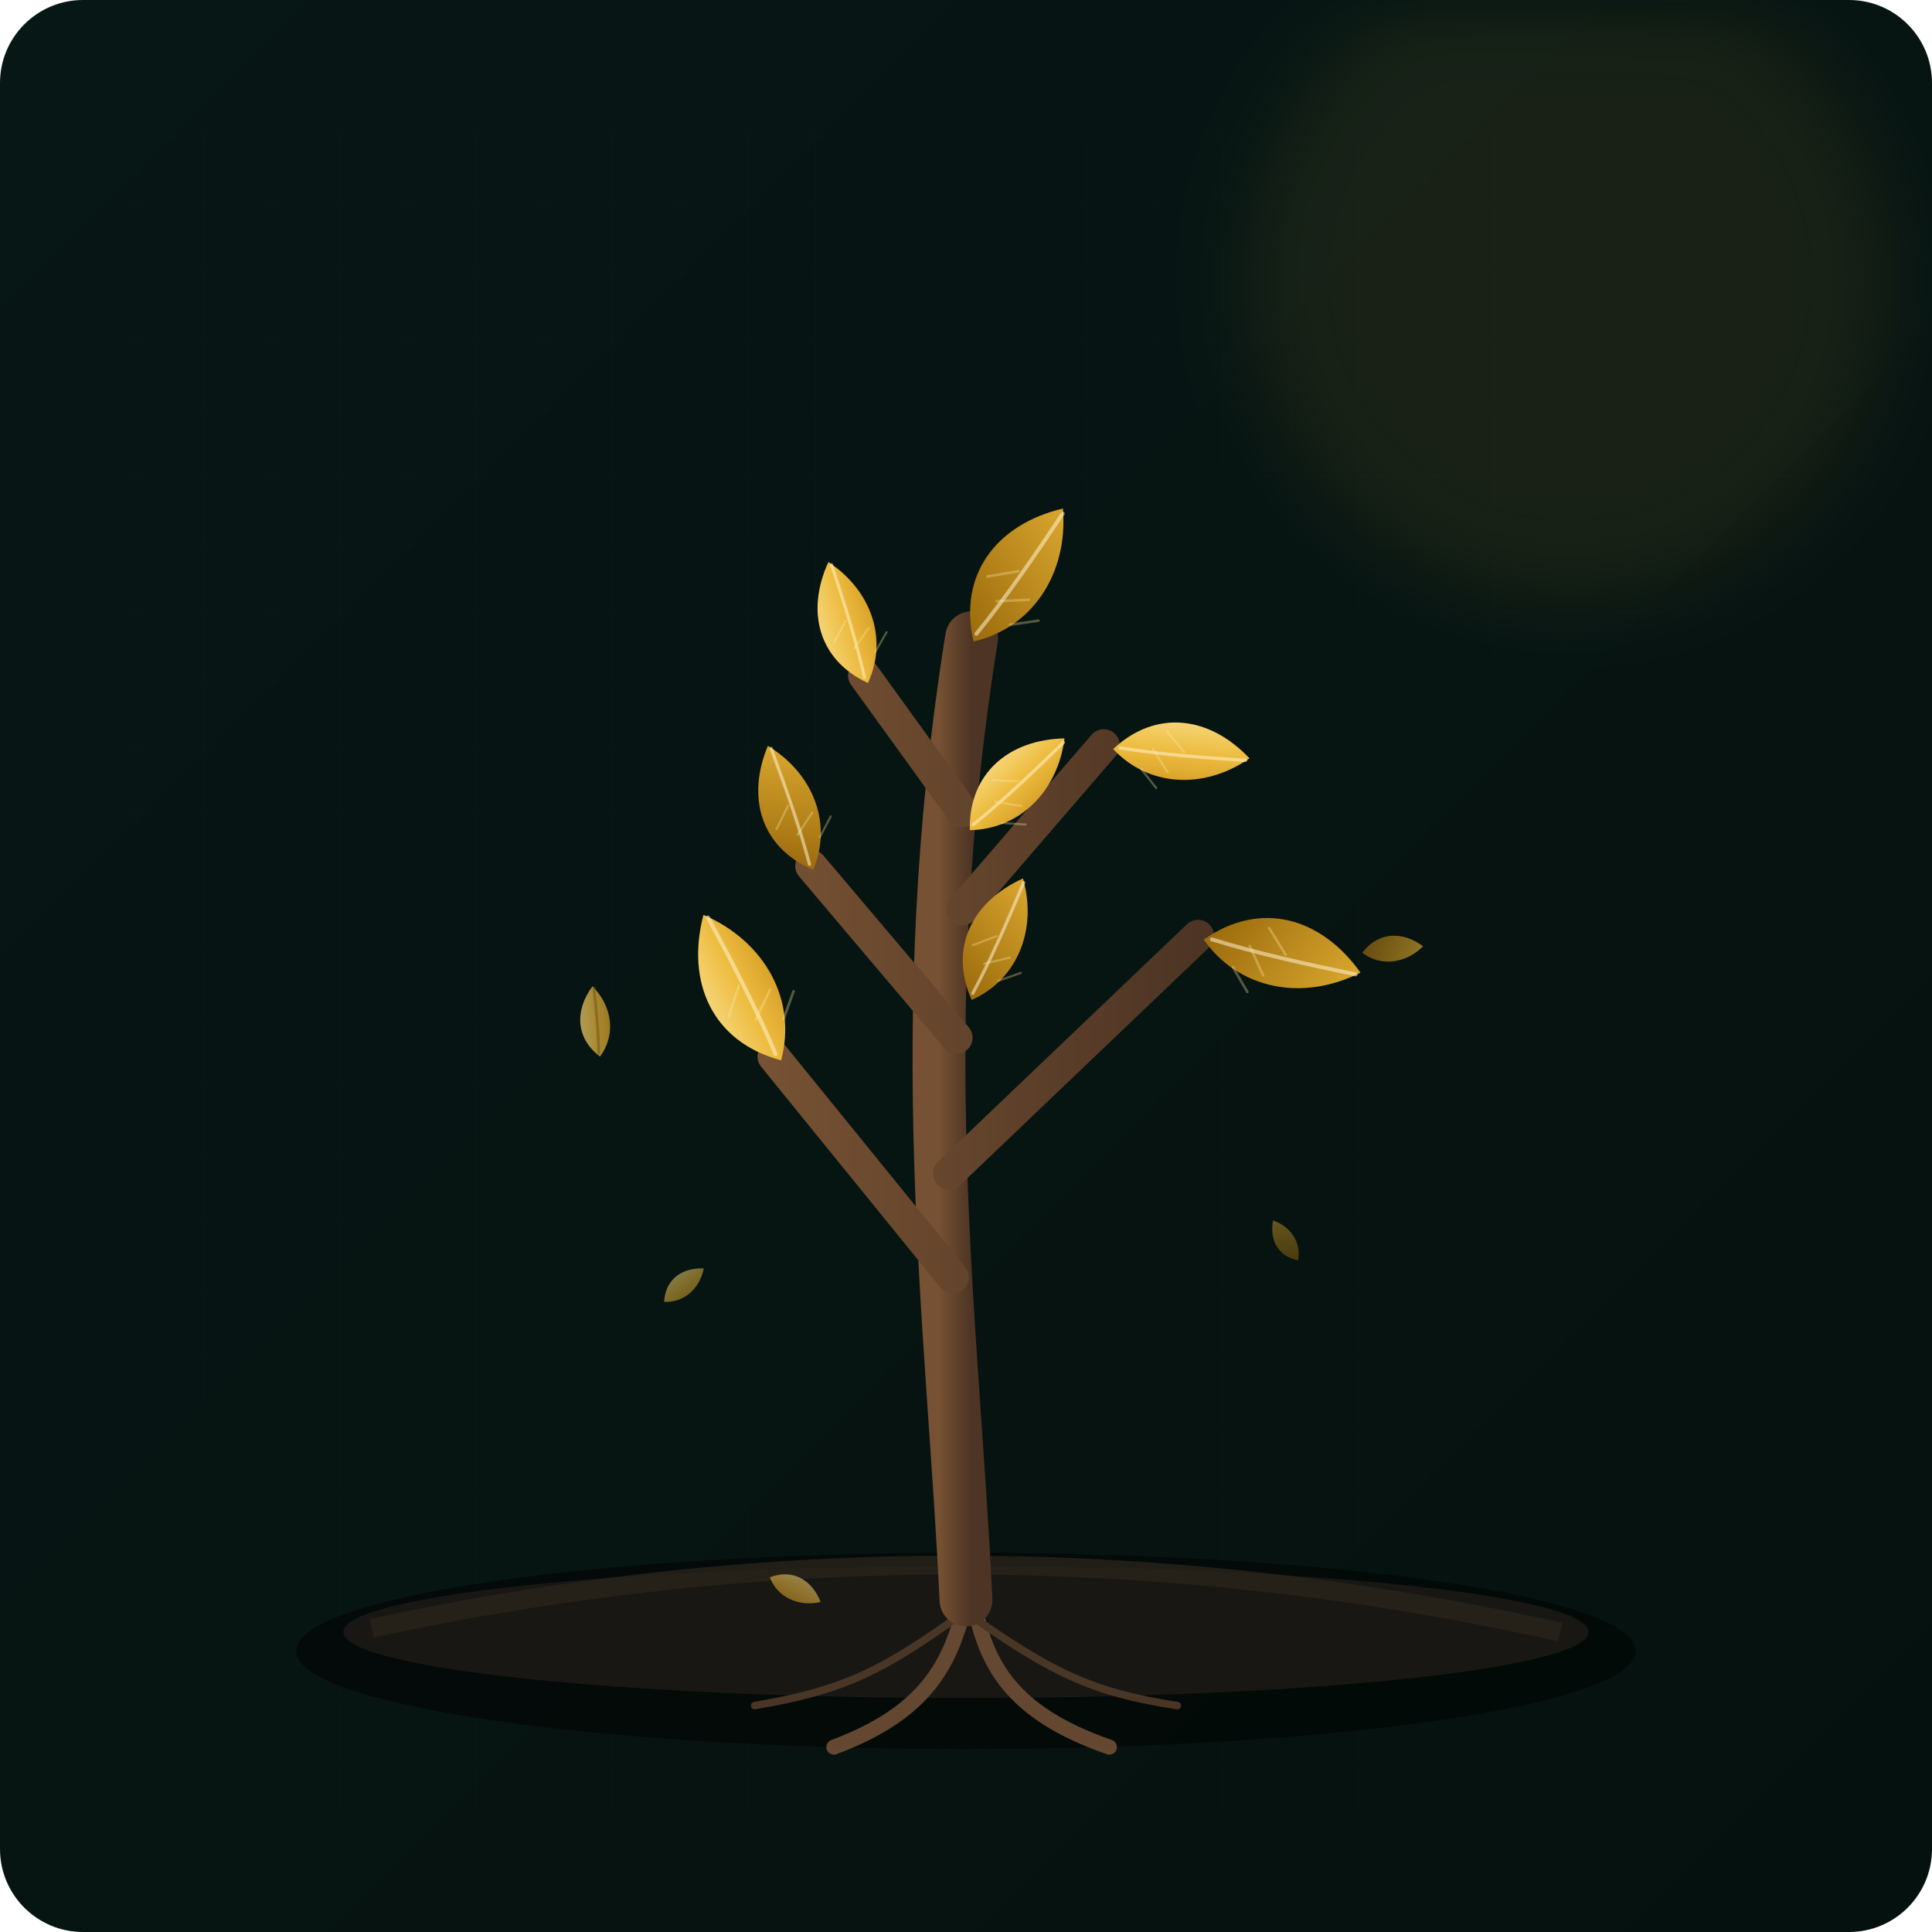
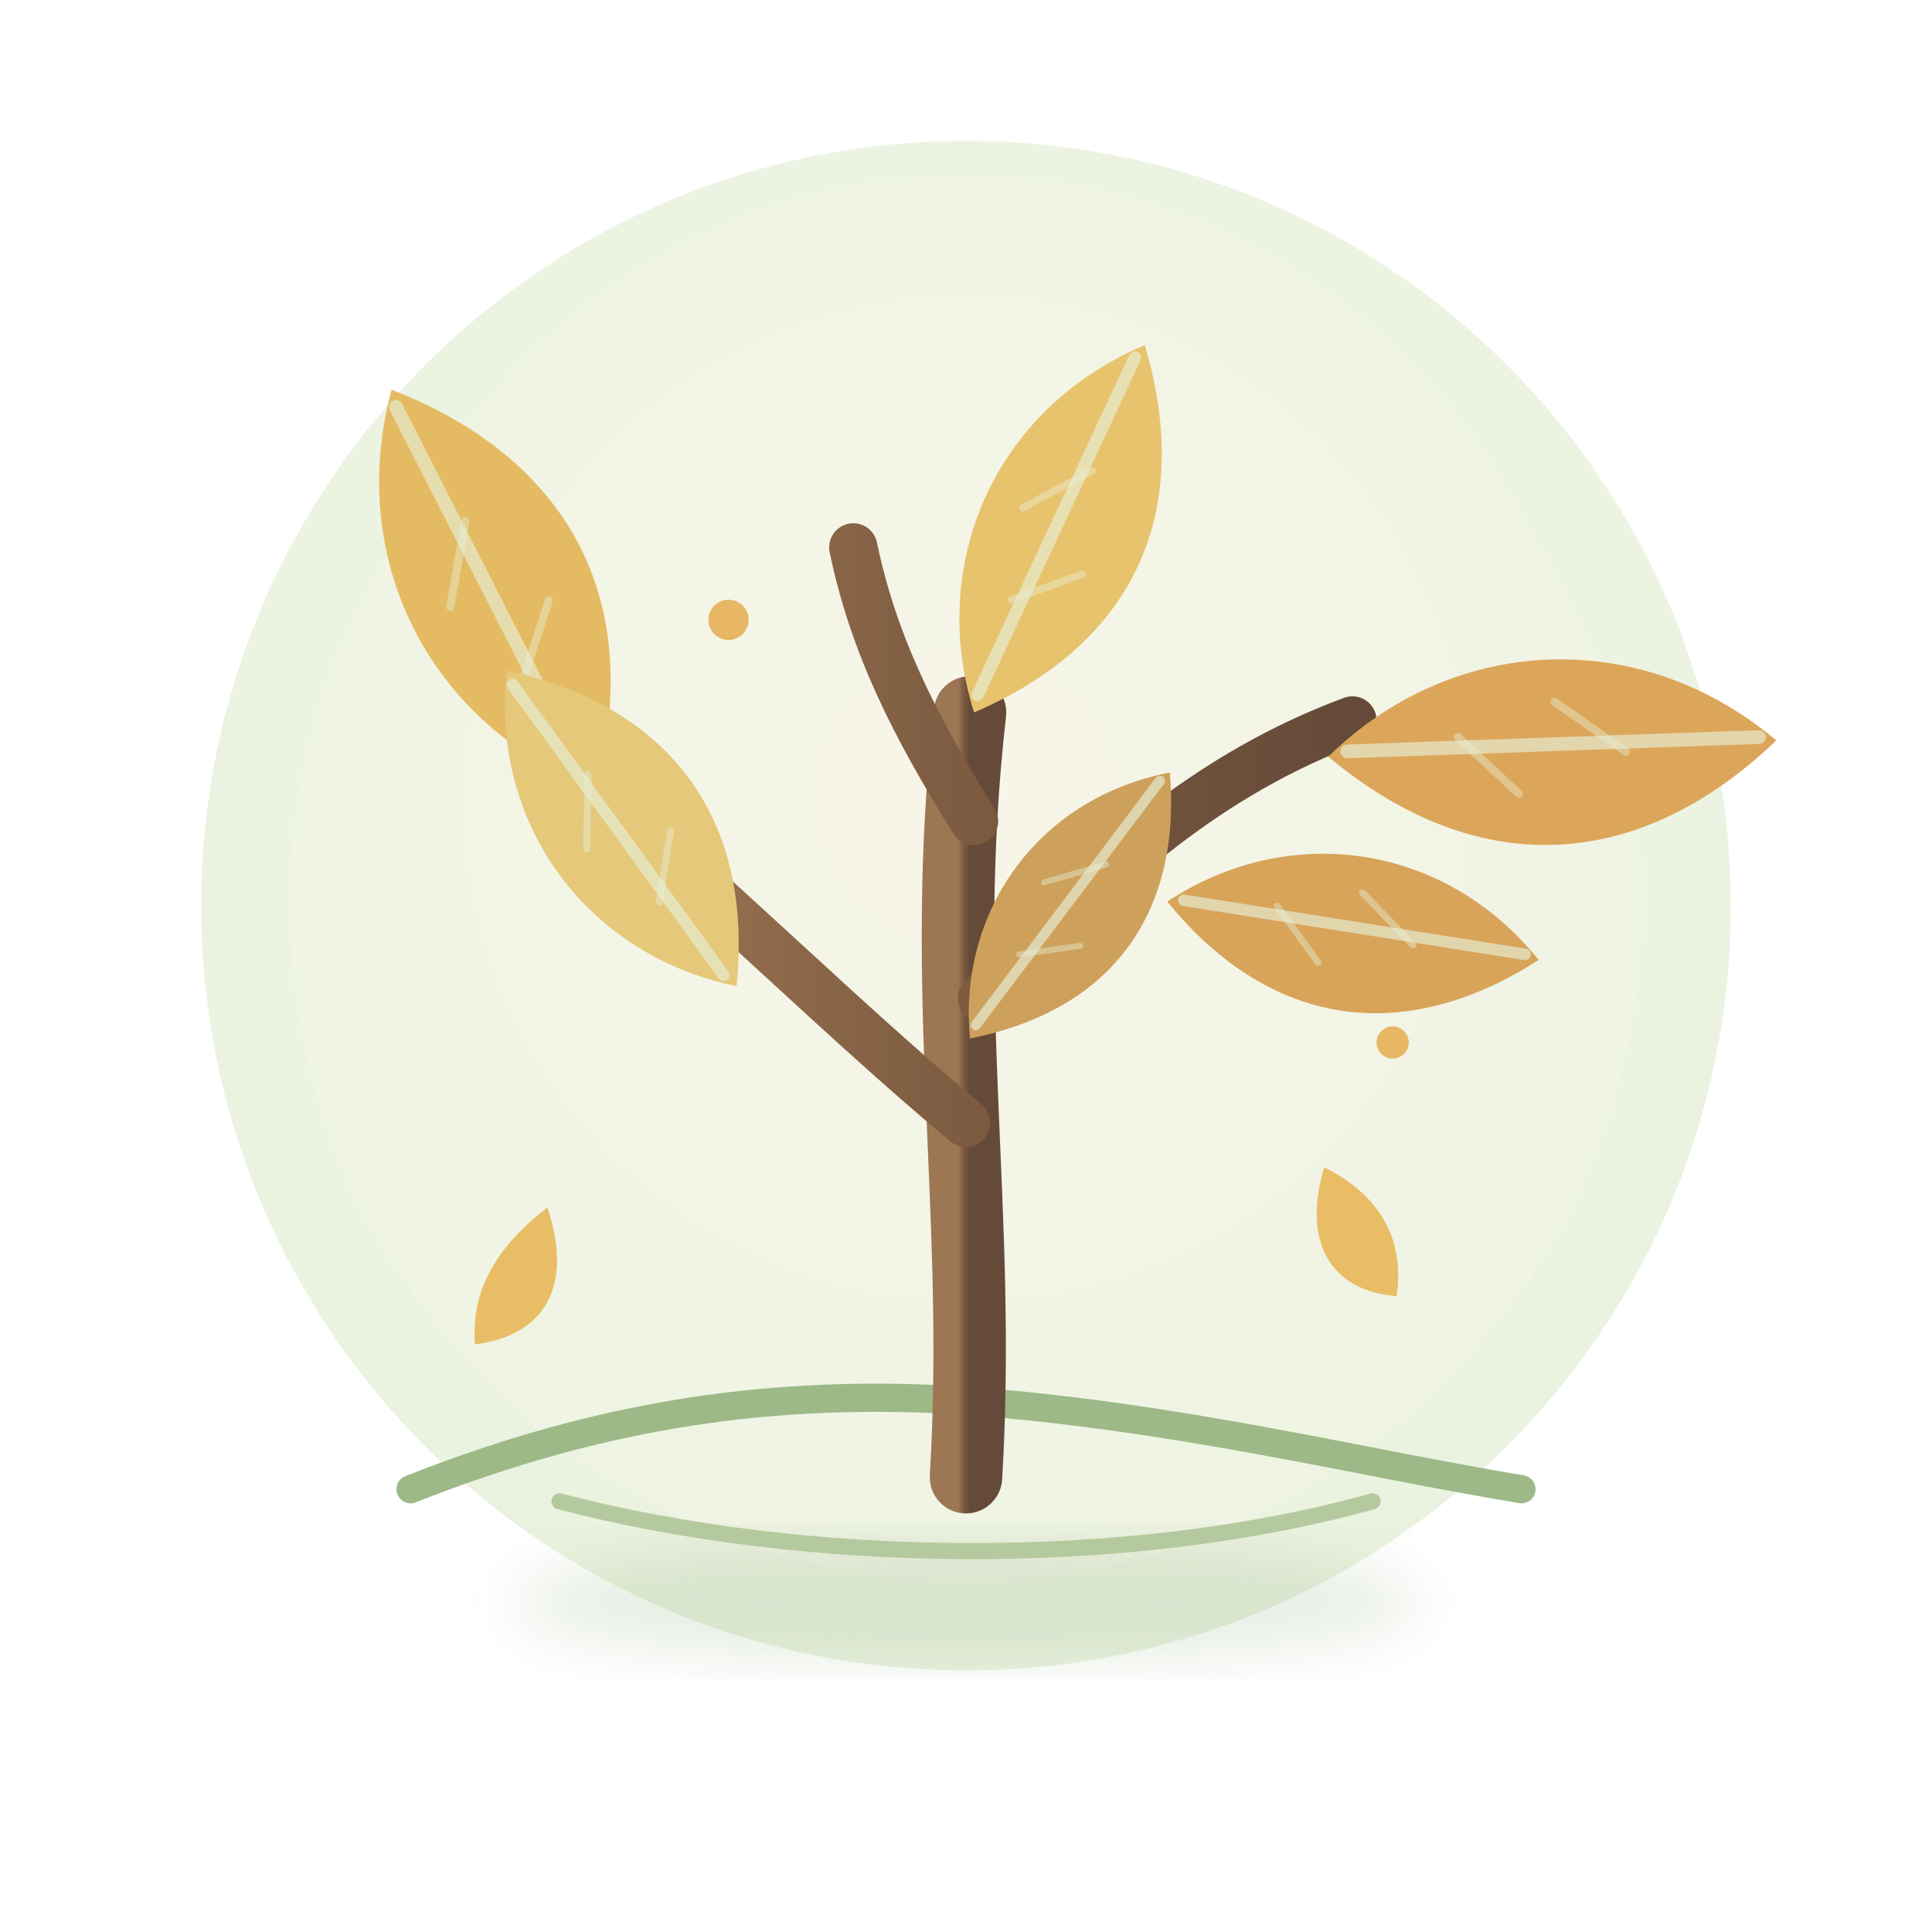
- <svg xmlns="http://www.w3.org/2000/svg" width="1024" height="1024" viewBox="0 0 1024 1024">
+ <svg xmlns="http://www.w3.org/2000/svg" width="480" height="480" viewBox="0 0 480 480" fill="none">
  <defs>
-     <linearGradient id="xbg" x1="0" y1="0" x2="1" y2="1">
-       <stop stop-color="#071715" />
-       <stop offset="1" stop-color="#05110F" />
+     <radialGradient id="halo" cx="50%" cy="43%" r="58%">
+       <stop stop-color="#f8f5e9" />
+       <stop offset="1" stop-color="#e9f2df" />
+     </radialGradient>
+     <linearGradient id="wood" x1="0" y1="0" x2="1" y2="0">
+       <stop stop-color="#9d7654" />
+       <stop offset=".55" stop-color="#79583e" />
+       <stop offset="1" stop-color="#654a39" />
    </linearGradient>
-     <linearGradient id="xleaf" x1="0" y1="0" x2="1" y2="1">
-       <stop stop-color="#FFEDB0" />
-       <stop offset=".5" stop-color="#EDBC3F" />
-       <stop offset="1" stop-color="#C1830F" />
+     <linearGradient id="pot" x1="0" y1="0" x2="1" y2="1">
+       <stop stop-color="#e5a77e" />
+       <stop offset="1" stop-color="#c87f62" />
    </linearGradient>
-     <linearGradient id="xleafDark" x1="0" y1="1" x2="1" y2="0">
-       <stop stop-color="#9A6A0C" />
-       <stop offset="1" stop-color="#D9A62E" />
-     </linearGradient>
-     <linearGradient id="xwood" x1="0" y1="0" x2="1" y2="0">
-       <stop stop-color="#765133" />
-       <stop offset="1" stop-color="#4D3424" />
-     </linearGradient>
-     <linearGradient id="xgold" x1="0" y1="0" x2="1" y2="1">
-       <stop stop-color="#FFE99A" />
-       <stop offset="1" stop-color="#D89A2B" />
-     </linearGradient>
-     <linearGradient id="xring" x1="0" y1="0" x2="1" y2="1">
-       <stop stop-color="#63E6BE" />
-       <stop offset="1" stop-color="#0C8E70" />
-     </linearGradient>
-     <filter id="xshadow" x="-30%" y="-30%" width="160%" height="170%">
-       <feDropShadow dx="0" dy="10" stdDeviation="13" flood-color="#000" flood-opacity=".30" />
+     <filter id="soft">
+       <feGaussianBlur stdDeviation="7" />
    </filter>
-     <filter id="xglow" x="-80%" y="-80%" width="260%" height="260%">
-       <feGaussianBlur stdDeviation="22" />
-     </filter>
-     <pattern id="xgrid" width="36" height="36" patternUnits="userSpaceOnUse">
-       <path d="M36 0H0V36" fill="none" stroke="#173B34" stroke-width="1" opacity=".42" />
-     </pattern>
  </defs>
-   <rect width="1024" height="1024" rx="44" fill="url(#xbg)" />
-   <rect x="64" y="64" width="896" height="896" rx="36" fill="url(#xgrid)" opacity=".13" />
-   <circle cx="832" cy="148" r="170" fill="#EDBC3F" opacity=".08" filter="url(#xglow)" />
-   <g transform="translate(0 10)">
-     <ellipse cx="512" cy="865" rx="355" ry="52" fill="#020706" opacity=".75" />
-     <ellipse cx="512" cy="855" rx="330" ry="35" fill="#181714" />
-     <path d="M197 853 Q 512 785 827 855" fill="none" stroke="#2A241B" stroke-width="10" opacity=".75" />
-     <g opacity=".95">
-       <path d="M512 838 C 504.0 873.0, 490.0 898.0, 442.0 916.0" fill="none" stroke="#694A32" stroke-width="8" stroke-linecap="round" />
-       <path d="M516.0 838 C 522.0 872.0, 536.0 898.0, 588.0 916.0" fill="none" stroke="#694A32" stroke-width="8" stroke-linecap="round" />
-       <path d="M509.0 846.0 C 467.0 876.0, 447.0 886.0, 400.0 894.0" fill="none" stroke="#4D3826" stroke-width="4" stroke-linecap="round" />
-       <path d="M514.0 846.0 C 557.0 876.0, 578.0 887.0, 624.0 894.0" fill="none" stroke="#4D3826" stroke-width="4" stroke-linecap="round" />
-     </g>
-     <path d="M512 838 C505 690 482 534 515 328" stroke="url(#xwood)" stroke-width="28" fill="none" stroke-linecap="round" />
-     <path d="M505 667 L410 550 M503 612 L635 486 M507 540 L430 449 M510 472 L585 385 M510 420 L458 348" stroke="url(#xwood)" stroke-width="17" fill="none" stroke-linecap="round" />
-     <g transform="translate(414 552) rotate(-60) scale(0.7)">
-       <path d="M0 0 C -14 -52, 15 -92, 66 -106 C 72 -55, 45 -12, 0 0 Z" fill="url(#xleaf)" />
-       <path d="M2 -6 C 24 -35, 45 -68, 66 -102" fill="none" stroke="#FFF3D0" stroke-width="3" opacity=".55" stroke-linecap="round" />
-       <path d="M17 -32 L42 -34 M9 -51 L33 -56 M28 -14 L50 -18" fill="none" stroke="#FFE9A8" stroke-width="2" opacity=".32" stroke-linecap="round" />
-     </g>
-     <g transform="translate(638 488) rotate(70) scale(0.68)">
-       <path d="M0 0 C -14 -52, 15 -92, 66 -106 C 72 -55, 45 -12, 0 0 Z" fill="url(#xleafDark)" />
-       <path d="M2 -6 C 24 -35, 45 -68, 66 -102" fill="none" stroke="#FFF3D0" stroke-width="3" opacity=".55" stroke-linecap="round" />
-       <path d="M17 -32 L42 -34 M9 -51 L33 -56 M28 -14 L50 -18" fill="none" stroke="#FFE9A8" stroke-width="2" opacity=".32" stroke-linecap="round" />
-     </g>
-     <g transform="translate(431 451) rotate(-52) scale(0.56)">
-       <path d="M0 0 C -14 -52, 15 -92, 66 -106 C 72 -55, 45 -12, 0 0 Z" fill="url(#xleafDark)" />
-       <path d="M2 -6 C 24 -35, 45 -68, 66 -102" fill="none" stroke="#FFF3D0" stroke-width="3" opacity=".55" stroke-linecap="round" />
-       <path d="M17 -32 L42 -34 M9 -51 L33 -56 M28 -14 L50 -18" fill="none" stroke="#FFE9A8" stroke-width="2" opacity=".32" stroke-linecap="round" />
-     </g>
-     <g transform="translate(590 387) rotate(62) scale(0.58)">
-       <path d="M0 0 C -14 -52, 15 -92, 66 -106 C 72 -55, 45 -12, 0 0 Z" fill="url(#xleaf)" />
-       <path d="M2 -6 C 24 -35, 45 -68, 66 -102" fill="none" stroke="#FFF3D0" stroke-width="3" opacity=".55" stroke-linecap="round" />
-       <path d="M17 -32 L42 -34 M9 -51 L33 -56 M28 -14 L50 -18" fill="none" stroke="#FFE9A8" stroke-width="2" opacity=".32" stroke-linecap="round" />
-     </g>
-     <g transform="translate(460 352) rotate(-50) scale(0.54)">
-       <path d="M0 0 C -14 -52, 15 -92, 66 -106 C 72 -55, 45 -12, 0 0 Z" fill="url(#xleaf)" />
-       <path d="M2 -6 C 24 -35, 45 -68, 66 -102" fill="none" stroke="#FFF3D0" stroke-width="3" opacity=".55" stroke-linecap="round" />
-       <path d="M17 -32 L42 -34 M9 -51 L33 -56 M28 -14 L50 -18" fill="none" stroke="#FFE9A8" stroke-width="2" opacity=".32" stroke-linecap="round" />
-     </g>
-     <g transform="translate(516 330) rotate(2) scale(0.68)">
-       <path d="M0 0 C -14 -52, 15 -92, 66 -106 C 72 -55, 45 -12, 0 0 Z" fill="url(#xleafDark)" />
-       <path d="M2 -6 C 24 -35, 45 -68, 66 -102" fill="none" stroke="#FFF3D0" stroke-width="3" opacity=".55" stroke-linecap="round" />
-       <path d="M17 -32 L42 -34 M9 -51 L33 -56 M28 -14 L50 -18" fill="none" stroke="#FFE9A8" stroke-width="2" opacity=".32" stroke-linecap="round" />
-     </g>
-     <g transform="translate(514 430) rotate(14) scale(0.56)">
-       <path d="M0 0 C -14 -52, 15 -92, 66 -106 C 72 -55, 45 -12, 0 0 Z" fill="url(#xleaf)" />
-       <path d="M2 -6 C 24 -35, 45 -68, 66 -102" fill="none" stroke="#FFF3D0" stroke-width="3" opacity=".55" stroke-linecap="round" />
-       <path d="M17 -32 L42 -34 M9 -51 L33 -56 M28 -14 L50 -18" fill="none" stroke="#FFE9A8" stroke-width="2" opacity=".32" stroke-linecap="round" />
-     </g>
-     <g transform="translate(515 520) rotate(-9) scale(0.56)">
-       <path d="M0 0 C -14 -52, 15 -92, 66 -106 C 72 -55, 45 -12, 0 0 Z" fill="url(#xleafDark)" />
-       <path d="M2 -6 C 24 -35, 45 -68, 66 -102" fill="none" stroke="#FFF3D0" stroke-width="3" opacity=".55" stroke-linecap="round" />
-       <path d="M17 -32 L42 -34 M9 -51 L33 -56 M28 -14 L50 -18" fill="none" stroke="#FFE9A8" stroke-width="2" opacity=".32" stroke-linecap="round" />
-     </g>
+   <circle cx="240" cy="225" r="190" fill="url(#halo)" />
+   <circle cx="240" cy="225" r="168" fill="#f7f5e9" opacity=".34" />
+   <ellipse cx="240" cy="398" rx="113" ry="16" fill="#9bb58b" opacity=".23" filter="url(#soft)" />
+   <path d="M102 370c48-19 91-25 138-22 53 4 96 15 138 22" stroke="#9cb987" stroke-width="7" stroke-linecap="round" fill="none" />
+   <path d="M139 373c61 16 141 17 202 0" stroke="#b5c99e" stroke-width="4" stroke-linecap="round" fill="none" />
+   <path d="M240 367c4-67-7-120 1-190" stroke="url(#wood)" stroke-width="18" stroke-linecap="round" />
+   <path d="M240 279c-30-25-61-56-91-81m95 50c30-33 57-56 92-69m-94 25c-15-24-25-44-30-68" fill="none" stroke="url(#wood)" stroke-width="12" stroke-linecap="round" />
+   <g transform="translate(148 196) rotate(-59) scale(1.55)">
+     <path d="M0 0C-5-27 10-53 38-61c5 29-7 52-38 61Z" fill="#e4bb62" />
+     <path d="M1-3 36-59" stroke="#e7f0d9" stroke-width="2.2" opacity=".65" stroke-linecap="round" />
+     <path d="m9-19 13-3m-9-13 13-5" stroke="#e7f0d9" stroke-width="1.3" opacity=".42" stroke-linecap="round" />
  </g>
-   <g opacity=".9">
-     <g transform="translate(318 560) rotate(-38) scale(0.30)" opacity=".78">
-       <path d="M0 0 C -14 -52, 15 -92, 66 -106 C 72 -55, 45 -12, 0 0 Z" fill="url(#xleaf)" />
-       <path d="M2 -6 C 24 -35, 45 -68, 66 -102" fill="none" stroke="#9A6A0C" stroke-width="5" stroke-linecap="round" opacity=".5" />
-     </g>
-     <g transform="translate(722 505) rotate(52) scale(0.26)" opacity=".72">
-       <path d="M0 0 C -14 -52, 15 -92, 66 -106 C 72 -55, 45 -12, 0 0 Z" fill="url(#xleafDark)" />
-     </g>
-     <g transform="translate(352 690) rotate(18) scale(0.22)" opacity=".58">
-       <path d="M0 0 C -14 -52, 15 -92, 66 -106 C 72 -55, 45 -12, 0 0 Z" fill="url(#xleaf)" />
-     </g>
-     <g transform="translate(688 668) rotate(-64) scale(0.20)" opacity=".5">
-       <path d="M0 0 C -14 -52, 15 -92, 66 -106 C 72 -55, 45 -12, 0 0 Z" fill="url(#xleafDark)" />
-     </g>
-     <g transform="translate(408 836) rotate(84) scale(0.24)" opacity=".62">
-       <path d="M0 0 C -14 -52, 15 -92, 66 -106 C 72 -55, 45 -12, 0 0 Z" fill="url(#xleaf)" />
-     </g>
+   <g transform="translate(242 177) rotate(-7) scale(1.4)">
+     <path d="M0 0C-5-27 10-53 38-61c5 29-7 52-38 61Z" fill="#e8c36e" />
+     <path d="M1-3 36-59" stroke="#e7f0d9" stroke-width="2.2" opacity=".65" stroke-linecap="round" />
+     <path d="m9-19 13-3m-9-13 13-5" stroke="#e7f0d9" stroke-width="1.3" opacity=".42" stroke-linecap="round" />
  </g>
+   <g transform="translate(330 188) rotate(56) scale(1.55)">
+     <path d="M0 0C-5-27 10-53 38-61c5 29-7 52-38 61Z" fill="#dca65a" />
+     <path d="M1-3 36-59" stroke="#e7f0d9" stroke-width="2.2" opacity=".65" stroke-linecap="round" />
+     <path d="m9-19 13-3m-9-13 13-5" stroke="#e7f0d9" stroke-width="1.3" opacity=".42" stroke-linecap="round" />
+   </g>
+   <g transform="translate(183 245) rotate(-68) scale(1.35)">
+     <path d="M0 0C-5-27 10-53 38-61c5 29-7 52-38 61Z" fill="#e5c879" />
+     <path d="M1-3 36-59" stroke="#e7f0d9" stroke-width="2.2" opacity=".65" stroke-linecap="round" />
+     <path d="m9-19 13-3m-9-13 13-5" stroke="#e7f0d9" stroke-width="1.3" opacity=".42" stroke-linecap="round" />
+   </g>
+   <g transform="translate(290 224) rotate(67) scale(1.3)">
+     <path d="M0 0C-5-27 10-53 38-61c5 29-7 52-38 61Z" fill="#d8a45a" />
+     <path d="M1-3 36-59" stroke="#e7f0d9" stroke-width="2.2" opacity=".65" stroke-linecap="round" />
+     <path d="m9-19 13-3m-9-13 13-5" stroke="#e7f0d9" stroke-width="1.3" opacity=".42" stroke-linecap="round" />
+   </g>
+   <g transform="translate(241 258) rotate(5) scale(1.15)">
+     <path d="M0 0C-5-27 10-53 38-61c5 29-7 52-38 61Z" fill="#cda15c" />
+     <path d="M1-3 36-59" stroke="#e7f0d9" stroke-width="2.2" opacity=".65" stroke-linecap="round" />
+     <path d="m9-19 13-3m-9-13 13-5" stroke="#e7f0d9" stroke-width="1.3" opacity=".42" stroke-linecap="round" />
+   </g>
+   <path d="M136 300c-13 10-19 21-18 34 16-2 25-13 18-34Zm193-10c14 7 20 18 18 32-15-1-24-12-18-32Z" fill="#e9bd65" />
+   <circle cx="181" cy="154" r="5" fill="#e8b765" />
+   <circle cx="346" cy="259" r="4" fill="#e8b765" />
</svg>
